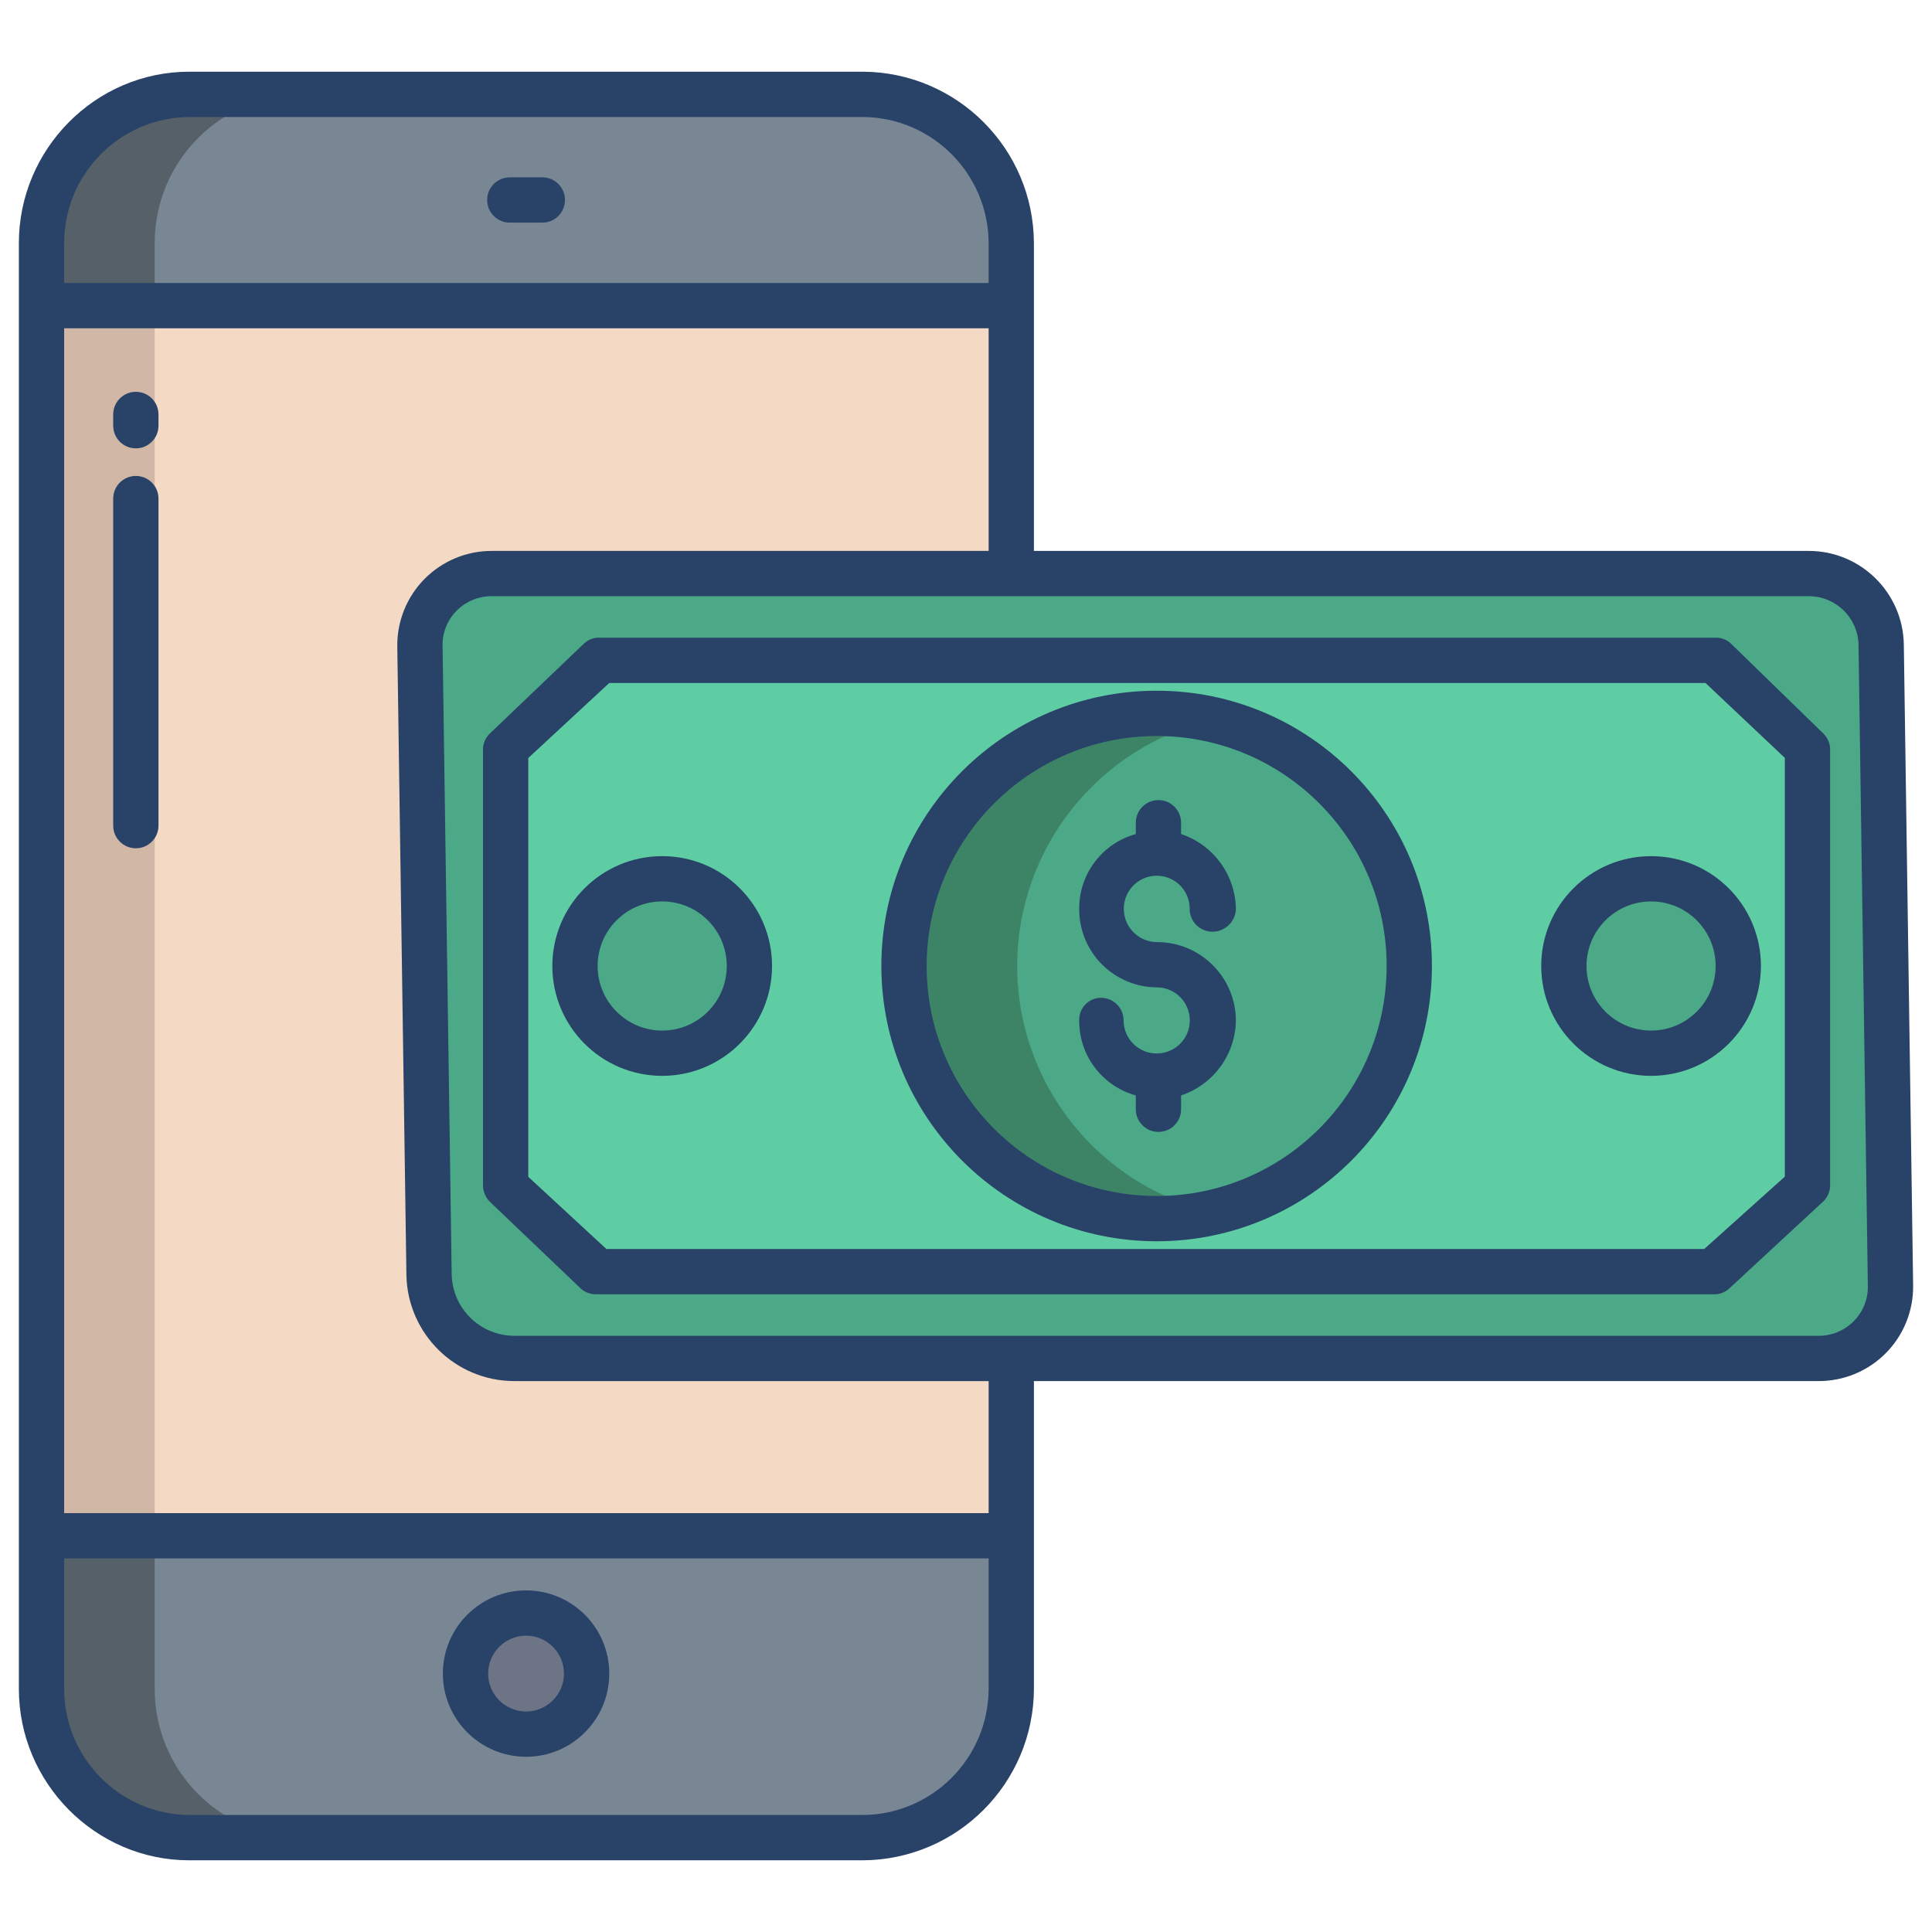
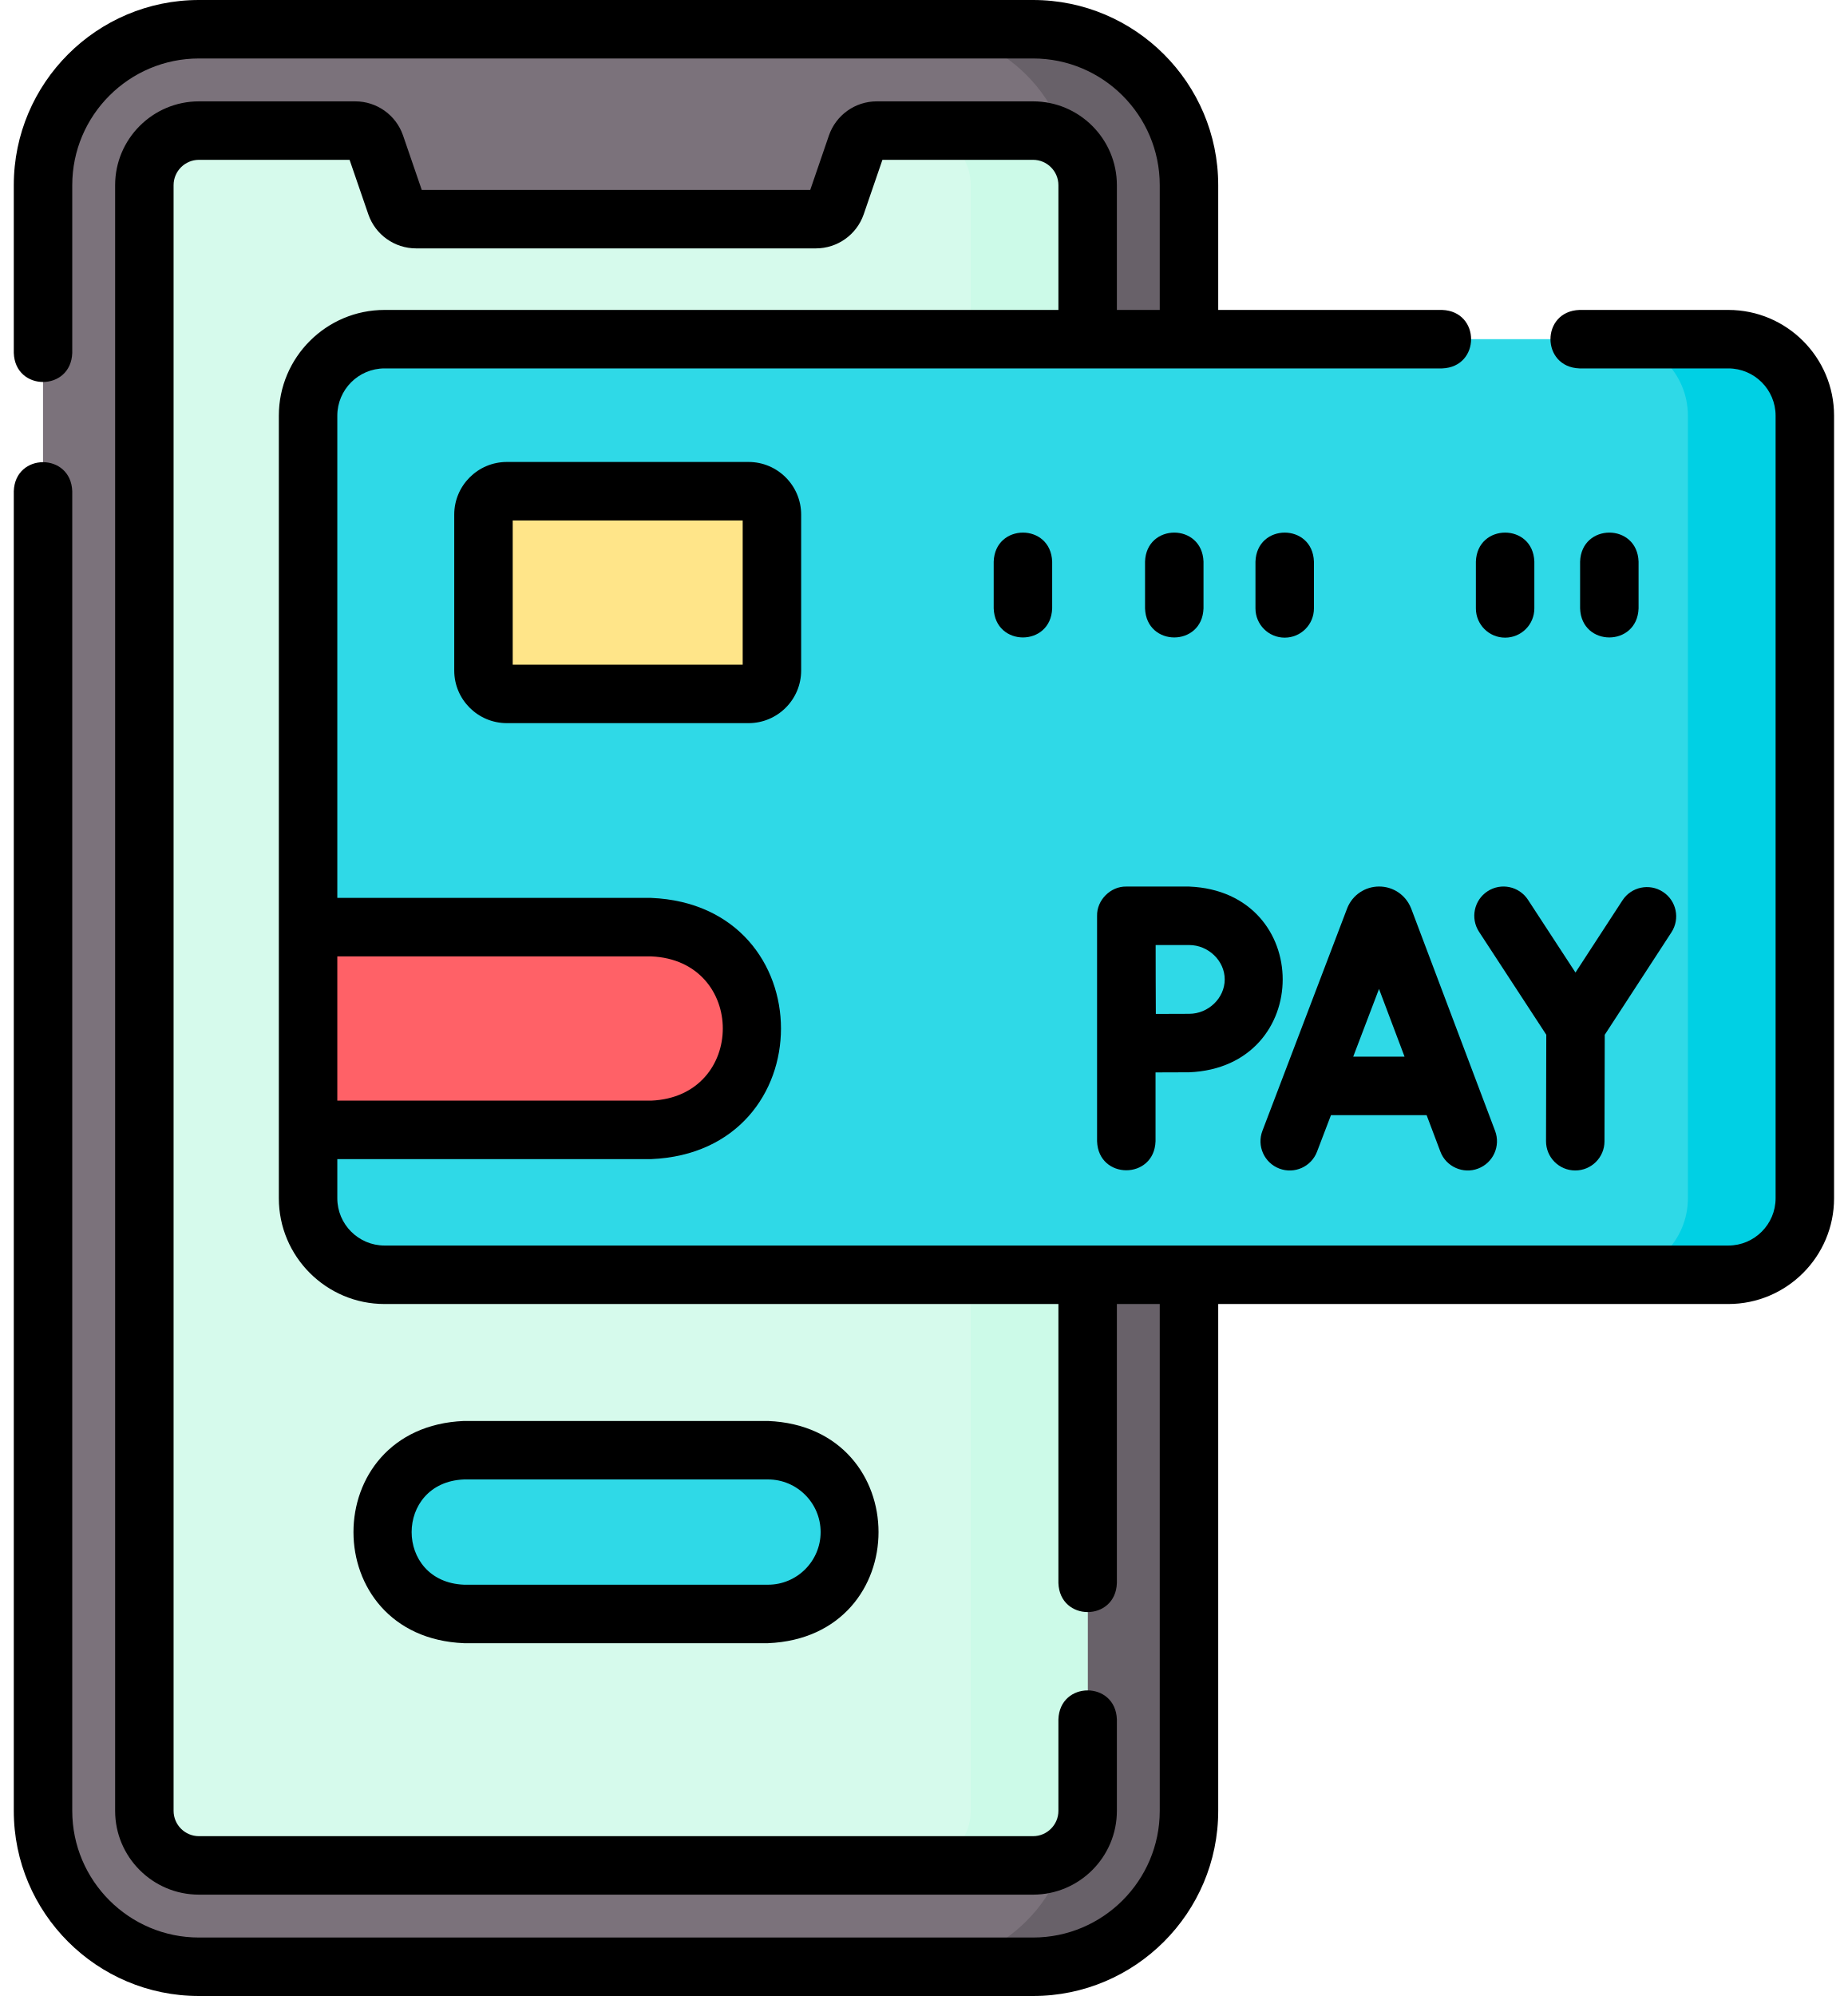
- <svg xmlns="http://www.w3.org/2000/svg" height="48dp" viewBox="0 0 512 512" width="48dp">
-   <path fill="#f4d9c4" d="m11,79h257v330h-257z" />
-   <path fill="#d1b7a6" d="m11,79h30v330h-30z" />
-   <path fill="#798795" d="m267.82,64.44v16.2h-256.82v-16.2a39.174,39.174 0,0 1,39.17 -39.17h178.49a39.165,39.165 0,0 1,39.16 39.17z" />
-   <path fill="#798795" d="m267.82,407.17v40.39a39.165,39.165 0,0 1,-39.16 39.17h-178.49a39.174,39.174 0,0 1,-39.17 -39.17v-40.39z" />
-   <path fill="#6d7486" d="m139.41,427.47a16.045,16.045 0,1 1,-16.04 16.05,16.055 16.055,0 0,1 16.04,-16.05z" />
-   <path fill="#4ca987" d="m498.53,170.815a19.109,19.109 0,0 0,-19.23 -18.815h-348.78a19.114,19.114 0,0 0,-19.23 19.375l2.41,166.487a22.5,22.5 0,0 0,22.67 22.138h345.4a19.064,19.064 0,0 0,19.23 -19.307z" />
-   <path fill="#5fcda4" d="m478.55,198.34v116.07l-24.54,23.05h-295.74l-23.78,-23.05v-116.07l24.54,-23.8h295.41z" />
-   <path fill="#4ca987" d="M306.52,256m-66.95,0a66.95,66.95 0,1 1,133.9 0a66.95,66.95 0,1 1,-133.9 0" />
-   <path fill="#4ca987" d="M437.55,256m-23.11,0a23.11,23.11 0,1 1,46.22 0a23.11,23.11 0,1 1,-46.22 0" />
-   <path fill="#4ca987" d="M175.49,256m-23.11,0a23.11,23.11 0,1 1,46.22 0a23.11,23.11 0,1 1,-46.22 0" />
-   <path fill="#3d8467" d="m269.57,256a66.953,66.953 0,0 1,51.95 -65.242,66.95 66.95,0 1,0 0,130.484 66.953,66.953 0,0 1,-51.95 -65.242z" />
-   <path fill="#566068" d="m41,64.44a39.405,39.405 0,0 1,39.17 -39.44h-30a39.405,39.405 0,0 0,-39.17 39.44v16.56h30z" />
-   <path fill="#566068" d="m41,447.56v-40.56h-30v40.56a39.405,39.405 0,0 0,39.17 39.44h30a39.405,39.405 0,0 1,-39.17 -39.44z" />
-   <path fill="#284268" d="m128,198.342v116.072a6.258,6.258 0,0 0,2.069 4.309l23.906,22.816a6.094,6.094 0,0 0,4.3 1.461h295.739a5.8,5.8 0,0 0,4.107 -1.4l24.762,-22.931a5.984,5.984 0,0 0,2.117 -4.255v-116.072a5.972,5.972 0,0 0,-2.01 -4.155l-24.334,-23.687a5.8,5.8 0,0 0,-4.215 -1.5h-295.413a5.8,5.8 0,0 0,-4.177 1.463l-24.784,23.687a6,6 0,0 0,-2.067 4.192zM140,200.881 L161.46,181h290.519l21.021,19.85v110.968l-21.362,19.182h-290.938l-20.7,-19.126z" />
-   <path fill="#284268" d="m306.652,279.181c-0.034,0 -0.083,0 -0.117,0s-0.074,0 -0.108,0a8.771,8.771 0,0 1,-8.663 -8.756,6 6,0 0,0 -6,-6 5.8,5.8 0,0 0,-5.762 6,20.448 20.448,0 0,0 15,19.87v3.674a6,6 0,1 0,12 0v-3.669a21.254,21.254 0,0 0,14.521 -19.87,20.887 20.887,0 0,0 -20.88,-20.761 8.823,8.823 0,0 1,-8.822 -8.761,8.732 8.732,0 1,1 17.463,0 6,6 0,0 0,6 6,6.209 6.209,0 0,0 6.239,-6 21.255,21.255 0,0 0,-14.523 -19.875v-3a6,6 0,1 0,-12 0v3a20.447,20.447 0,0 0,-15 19.867,20.682 20.682,0 0,0 20.641,20.761 8.759,8.759 0,0 1,0.011 17.517z" />
-   <path fill="#284268" d="m306.521,328.953a72.953,72.953 0,1 0,-72.954 -72.953,73.036 73.036,0 0,0 72.954,72.953zM306.521,195.047a60.953,60.953 0,1 1,-60.954 60.953,61.022 61.022,0 0,1 60.954,-60.953z" />
-   <path fill="#284268" d="m204.6,256a29.112,29.112 0,1 0,-29.112 29.111,29.145 29.145,0 0,0 29.112,-29.111zM158.377,256a17.112,17.112 0,1 1,17.111 17.111,17.13 17.13,0 0,1 -17.11,-17.111z" />
-   <path fill="#284268" d="m437.552,285.111a29.111,29.111 0,1 0,-29.112 -29.111,29.144 29.144,0 0,0 29.112,29.111zM437.552,238.889a17.111,17.111 0,1 1,-17.112 17.111,17.13 17.13,0 0,1 17.112,-17.111z" />
-   <path fill="#284268" d="m139.412,465.564a22.046,22.046 0,1 0,-22.046 -22.046,22.071 22.071,0 0,0 22.046,22.046zM139.412,433.472a10.046,10.046 0,1 1,-10.046 10.046,10.058 10.058,0 0,1 10.046,-10.046z" />
-   <path fill="#284268" d="m50.167,493h178.49a45.6,45.6 0,0 0,45.343 -45.442v-81.558h207.768a25,25 0,0 0,25.232 -25.325l-2.468,-169.945a25.219,25.219 0,0 0,-25.232 -24.73h-205.3v-81.558a45.6,45.6 0,0 0,-45.343 -45.442h-178.49c-24.905,0 -45.167,20.537 -45.167,45.442v383.116c0,24.905 20.262,45.442 45.167,45.442zM479.3,158a13.171,13.171 0,0 1,13.231 12.9l2.469,169.949a12.825,12.825 0,0 1,-3.808 9.344,13.006 13.006,0 0,1 -9.424,3.807h-345.4a16.62,16.62 0,0 1,-16.668 -16.29l-2.416,-166.627a12.746,12.746 0,0 1,3.807 -9.31,12.978 12.978,0 0,1 9.428,-3.773zM17,64.442a33.441,33.441 0,0 1,33.167 -33.442h178.49a33.591,33.591 0,0 1,33.343 33.442v10.558h-245zM17,87h245v59h-131.481a25,25 0,0 0,-25.23 25.393l2.416,166.525a28.639,28.639 0,0 0,28.664 28.082h125.631v35h-245zM17,413h245v34.558a33.591,33.591 0,0 1,-33.343 33.442h-178.49a33.441,33.441 0,0 1,-33.167 -33.442z" />
-   <path fill="#284268" d="m143.726,47h-8.626a6,6 0,0 0,0 12h8.626a6,6 0,0 0,0 -12z" />
-   <path fill="#284268" d="m36,103.835a6,6 0,0 0,-6 6v2.985a6,6 0,0 0,12 0v-2.985a6,6 0,0 0,-6 -6z" />
-   <path fill="#284268" d="m36,126.13a6,6 0,0 0,-6 6v86.67a6,6 0,0 0,12 0v-86.67a6,6 0,0 0,-6 -6z" />
+ <svg xmlns="http://www.w3.org/2000/svg" width="50" height="54" viewBox="0 0 50 54" fill="none">
+   <path d="M27.953 53.209H5.383C3.053 53.209 1.164 51.32 1.164 48.99V5.01C1.164 2.68 3.053 0.791 5.383 0.791H27.953C30.283 0.791 32.172 2.68 32.172 5.01V48.99C32.172 51.32 30.283 53.209 27.953 53.209Z" fill="#7B727B" />
+   <path d="M27.953 0.791H24.789C27.119 0.791 29.008 2.68 29.008 5.01V48.99C29.008 51.32 27.119 53.209 24.789 53.209H27.953C30.283 53.209 32.172 51.32 32.172 48.99V5.01C32.172 2.68 30.283 0.791 27.953 0.791Z" fill="#686169" />
+   <path d="M29.43 5.01V48.99C29.43 49.806 28.769 50.467 27.953 50.467H5.383C4.567 50.467 3.906 49.806 3.906 48.99V5.01C3.906 4.194 4.567 3.533 5.383 3.533H9.613C9.858 3.533 10.077 3.689 10.157 3.922L10.714 5.541C10.794 5.773 11.013 5.93 11.259 5.93H22.077C22.323 5.93 22.541 5.773 22.622 5.541L23.179 3.922C23.259 3.689 23.478 3.533 23.723 3.533H27.953C28.769 3.533 29.43 4.194 29.43 5.01Z" fill="#D6FAEC" />
+   <path d="M27.953 3.533H24.789C25.605 3.533 26.266 4.194 26.266 5.01V48.99C26.266 49.806 25.605 50.467 24.789 50.467H27.953C28.769 50.467 29.43 49.806 29.43 48.99V5.01C29.43 4.194 28.769 3.533 27.953 3.533Z" fill="#CCFAE8" />
+   <path d="M20.781 43.664H12.555C11.332 43.664 10.34 42.672 10.34 41.449C10.34 40.226 11.332 39.234 12.555 39.234H20.781C22.005 39.234 22.996 40.226 22.996 41.449C22.996 42.672 22.005 43.664 20.781 43.664Z" fill="#2FD9E7" />
+   <path d="M46.766 34.488H10.406C9.263 34.488 8.336 33.561 8.336 32.418V11.246C8.336 10.103 9.263 9.176 10.406 9.176H46.766C47.909 9.176 48.836 10.103 48.836 11.246V32.418C48.836 33.561 47.909 34.488 46.766 34.488Z" fill="#2FD9E7" />
+   <path d="M46.766 9.176H43.601C44.745 9.176 45.672 10.103 45.672 11.246V32.418C45.672 33.561 44.745 34.488 43.601 34.488H46.766C47.909 34.488 48.836 33.561 48.836 32.418V11.246C48.836 10.103 47.909 9.176 46.766 9.176Z" fill="#00D0E4" />
+   <path d="M20.254 18.773H13.715C13.365 18.773 13.082 18.49 13.082 18.141V13.922C13.082 13.572 13.365 13.289 13.715 13.289H20.254C20.603 13.289 20.887 13.572 20.887 13.922V18.141C20.887 18.49 20.603 18.773 20.254 18.773Z" fill="#FFE589" />
+   <path d="M17.617 30.567H8.336V25.083H17.617C19.132 25.083 20.359 26.311 20.359 27.825C20.359 29.34 19.132 30.567 17.617 30.567Z" fill="#FF6167" />
+   <path d="M12.555 38.443C8.566 38.609 8.569 44.291 12.555 44.455H20.781C24.77 44.289 24.767 38.608 20.781 38.443H12.555ZM22.205 41.449C22.205 42.234 21.566 42.873 20.781 42.873H12.555C10.665 42.795 10.667 40.103 12.555 40.025H20.781C21.566 40.025 22.205 40.664 22.205 41.449Z" fill="black" />
+   <path d="M46.766 8.385H42.739C41.691 8.421 41.692 9.931 42.739 9.967H46.766C47.471 9.967 48.045 10.541 48.045 11.246V32.418C48.045 33.123 47.471 33.697 46.766 33.697H10.406C9.701 33.697 9.127 33.123 9.127 32.418V31.359H17.617C22.306 31.164 22.302 24.485 17.617 24.292H9.127V11.246C9.127 10.541 9.701 9.967 10.406 9.967H39.021C40.068 9.931 40.067 8.421 39.021 8.385H32.963V5.01C32.963 2.247 30.715 0 27.953 0H5.383C2.62 0 0.373 2.247 0.373 5.01V9.549C0.409 10.596 1.919 10.596 1.955 9.549V5.01C1.955 3.12 3.493 1.582 5.383 1.582H27.953C29.843 1.582 31.381 3.12 31.381 5.01V8.385H30.221V5.01C30.221 3.759 29.203 2.742 27.953 2.742H23.724C23.141 2.742 22.621 3.112 22.43 3.664L21.924 5.138H11.412L10.905 3.663C10.715 3.112 10.195 2.742 9.612 2.742H5.383C4.132 2.742 3.115 3.76 3.115 5.01V48.99C3.115 50.241 4.132 51.258 5.383 51.258H27.953C29.203 51.258 30.221 50.241 30.221 48.99V46.517C30.184 45.47 28.674 45.471 28.639 46.517V48.99C28.639 49.368 28.331 49.676 27.953 49.676H5.383C5.005 49.676 4.697 49.368 4.697 48.99V5.01C4.697 4.632 5.005 4.324 5.383 4.324H9.459L9.967 5.8C10.157 6.35 10.676 6.72 11.259 6.72H22.076C22.66 6.72 23.179 6.35 23.37 5.799L23.877 4.324H27.953C28.331 4.324 28.639 4.632 28.639 5.01V8.385H10.406C8.829 8.385 7.545 9.668 7.545 11.246V32.418C7.545 33.996 8.829 35.279 10.406 35.279H28.639V42.828C28.675 43.875 30.185 43.875 30.221 42.828V35.279H31.381V48.99C31.381 50.88 29.843 52.418 27.953 52.418H5.383C3.493 52.418 1.955 50.88 1.955 48.99V13.289C1.919 12.242 0.409 12.242 0.373 13.289V48.99C0.373 51.753 2.62 54 5.383 54H27.953C30.715 54 32.963 51.753 32.963 48.99V35.279H46.766C48.343 35.279 49.627 33.996 49.627 32.418V11.246C49.627 9.668 48.343 8.385 46.766 8.385ZM17.617 25.874C20.206 25.982 20.204 29.67 17.617 29.777H9.127V25.874H17.617Z" fill="black" />
+   <path d="M34.617 31.615C35.025 31.77 35.482 31.565 35.637 31.157L36.014 30.169H38.602L38.974 31.155C39.128 31.568 39.596 31.769 39.994 31.615C40.403 31.461 40.609 31.005 40.455 30.596L38.185 24.581C38.182 24.574 38.179 24.567 38.176 24.56C38.032 24.21 37.695 23.984 37.317 23.984H37.316C36.937 23.985 36.6 24.211 36.457 24.562C36.454 24.568 36.452 24.574 36.45 24.58L34.159 30.594C34.003 31.002 34.208 31.459 34.617 31.615ZM37.314 26.755L38.005 28.587H36.616L37.314 26.755Z" fill="black" />
+   <path d="M41.84 27.994L41.833 30.873C41.832 31.31 42.185 31.665 42.622 31.666H42.624C43.06 31.666 43.414 31.314 43.415 30.878L43.422 27.995L45.227 25.222C45.465 24.856 45.362 24.366 44.995 24.128C44.629 23.889 44.139 23.993 43.901 24.359L42.63 26.311L41.345 24.343C41.106 23.977 40.616 23.874 40.25 24.113C39.885 24.352 39.782 24.842 40.02 25.208L41.84 27.994Z" fill="black" />
+   <path d="M29.685 30.876C29.721 31.923 31.231 31.922 31.267 30.876V29.013C31.601 29.011 31.963 29.01 32.175 29.01C35.553 28.871 35.551 24.122 32.175 23.985H30.476C30.05 23.976 29.675 24.352 29.685 24.778V30.876ZM32.175 25.567C32.697 25.567 33.139 25.993 33.139 26.497C33.139 27.002 32.697 27.428 32.175 27.428C31.964 27.428 31.607 27.429 31.275 27.431C31.27 26.646 31.272 26.375 31.27 25.567H32.175V25.567Z" fill="black" />
+   <path d="M13.715 12.498C12.93 12.498 12.291 13.137 12.291 13.922V18.141C12.291 18.926 12.93 19.564 13.715 19.564H20.254C21.039 19.564 21.678 18.926 21.678 18.141V13.922C21.678 13.137 21.039 12.498 20.254 12.498H13.715ZM20.096 17.982H13.873V14.08H20.096V17.982Z" fill="black" />
+   <path d="M26.888 15.194V16.46C26.925 17.508 28.434 17.507 28.47 16.46V15.194C28.434 14.147 26.924 14.148 26.888 15.194Z" fill="black" />
+   <path d="M40.726 17.251C41.163 17.251 41.517 16.897 41.517 16.46V15.194C41.481 14.147 39.971 14.148 39.935 15.194V16.46C39.935 16.897 40.289 17.251 40.726 17.251Z" fill="black" />
+   <path d="M44.337 16.46V15.194C44.301 14.147 42.791 14.148 42.755 15.194V16.46C42.791 17.508 44.301 17.507 44.337 16.46Z" fill="black" />
+   <path d="M32.565 16.46V15.194C32.528 14.147 31.018 14.148 30.983 15.194V16.46C31.019 17.508 32.529 17.507 32.565 16.46Z" fill="black" />
+   <path d="M34.762 17.251C35.199 17.251 35.553 16.897 35.553 16.46V15.194C35.517 14.147 34.007 14.148 33.971 15.194V16.46C33.971 16.897 34.325 17.251 34.762 17.251Z" fill="black" />
</svg>
